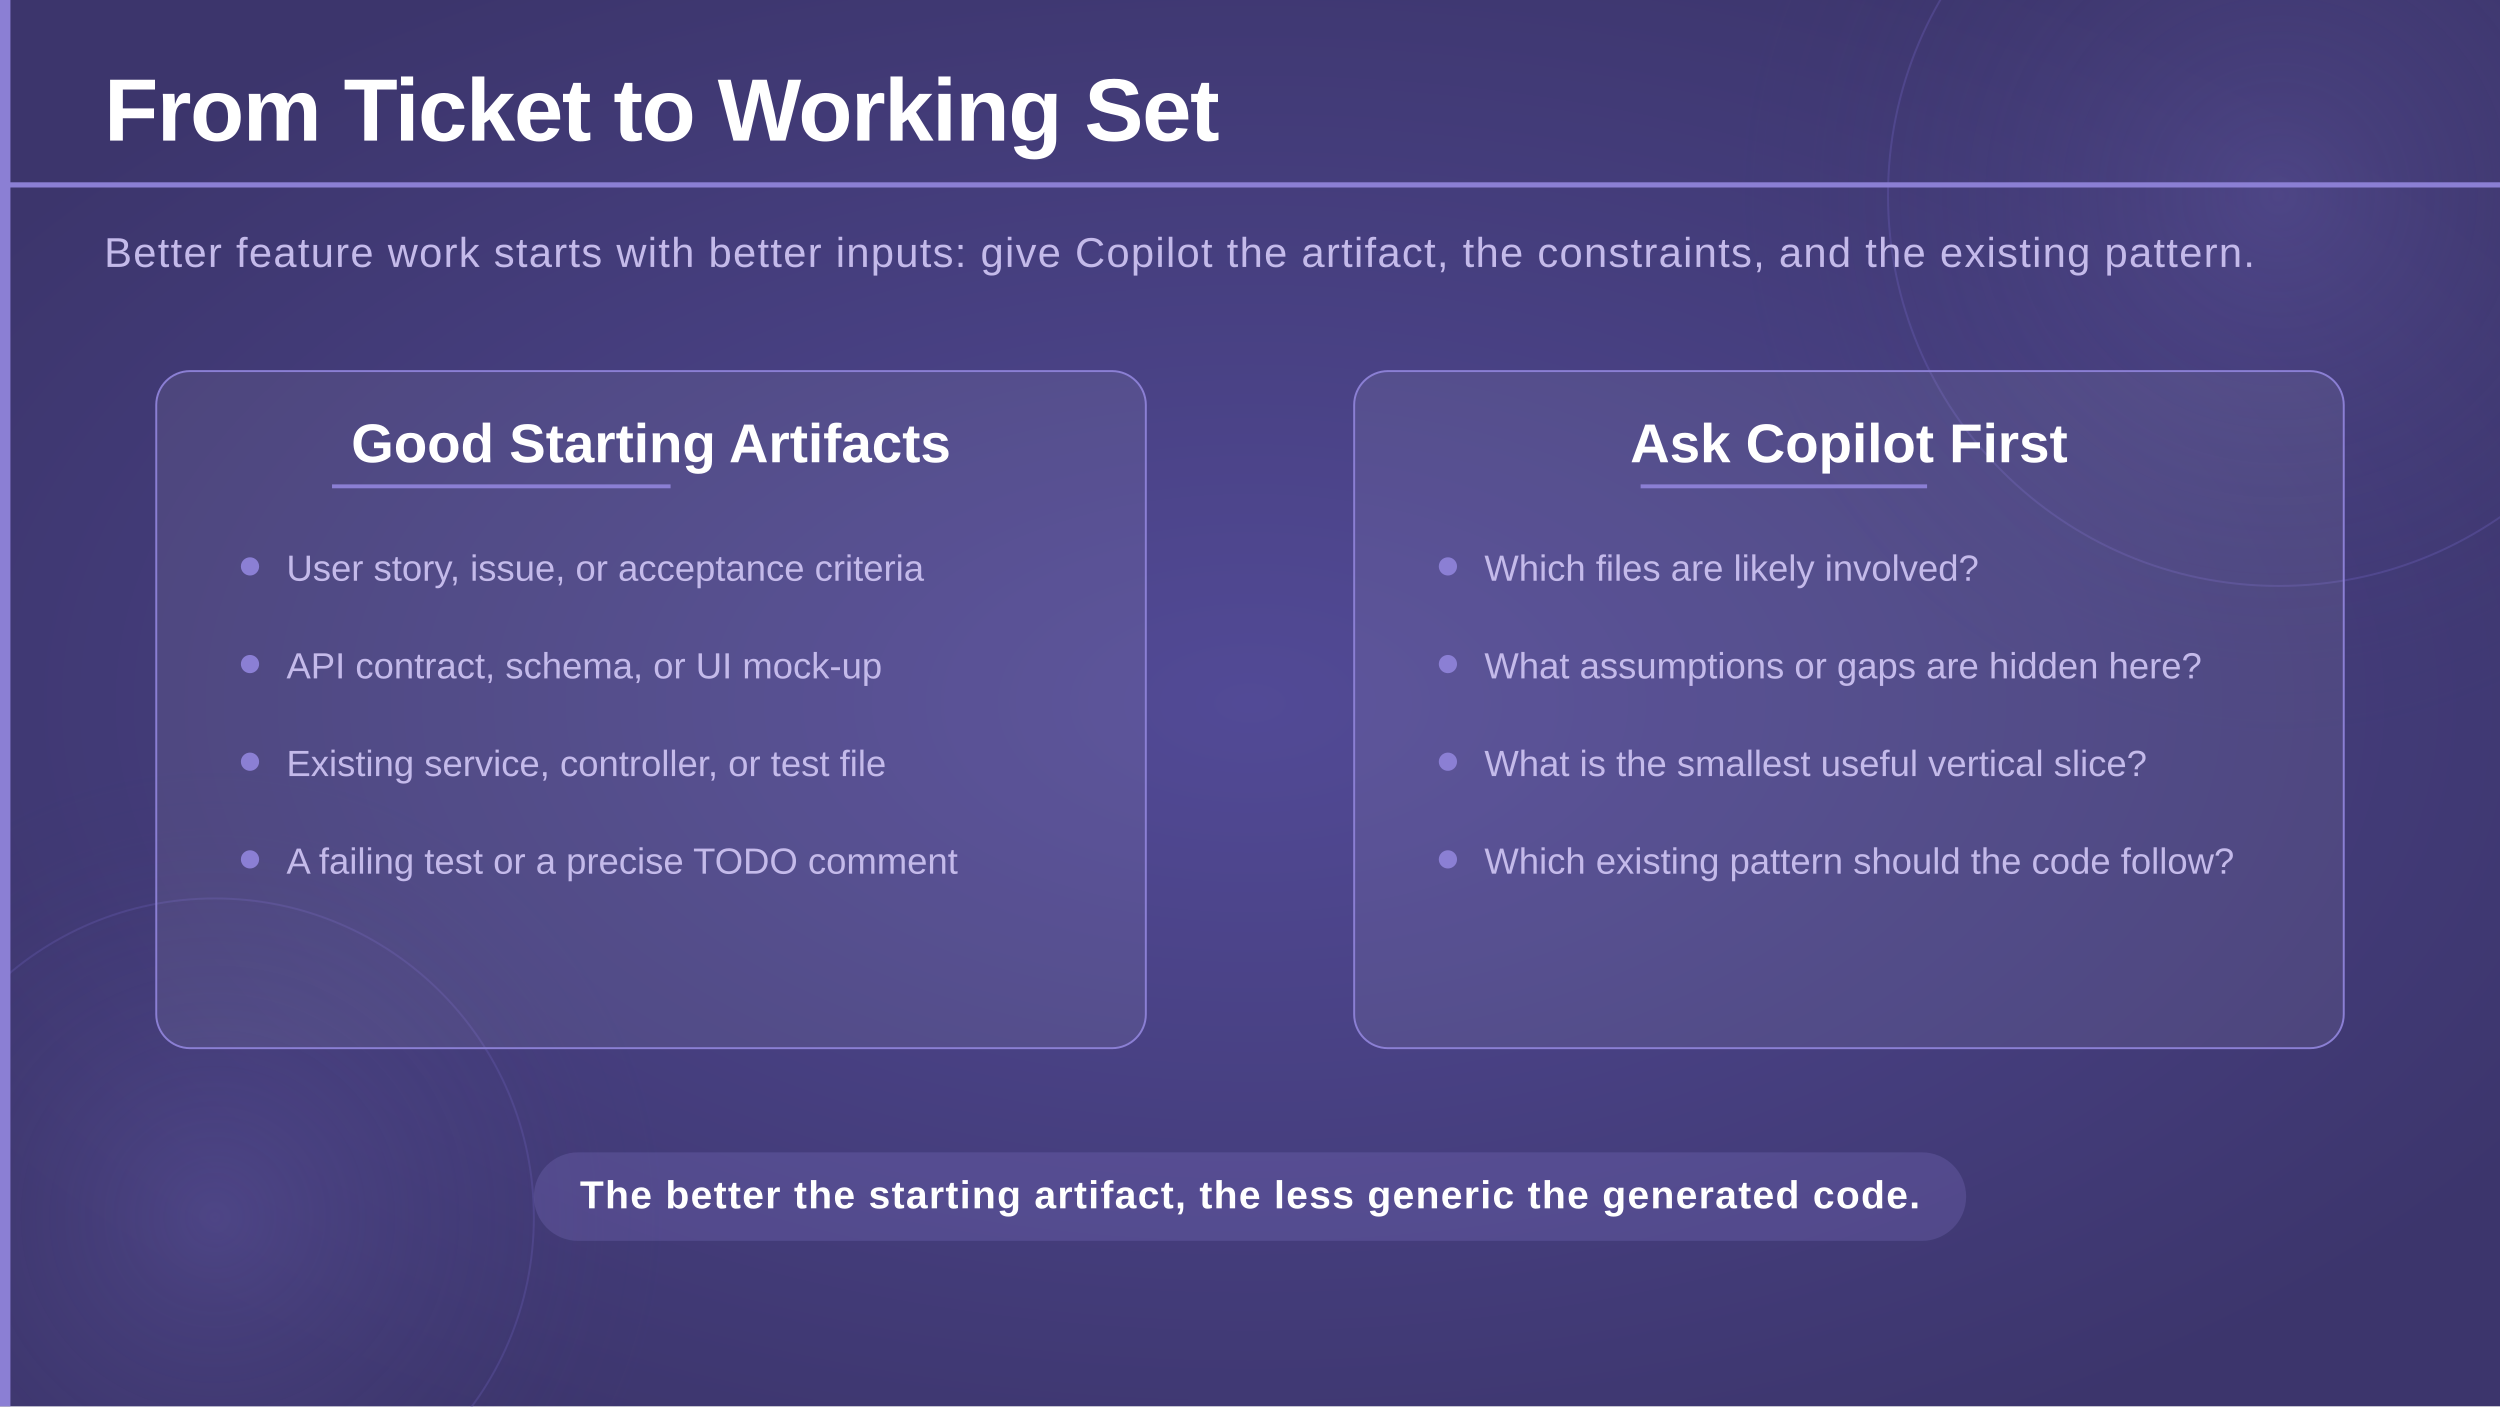
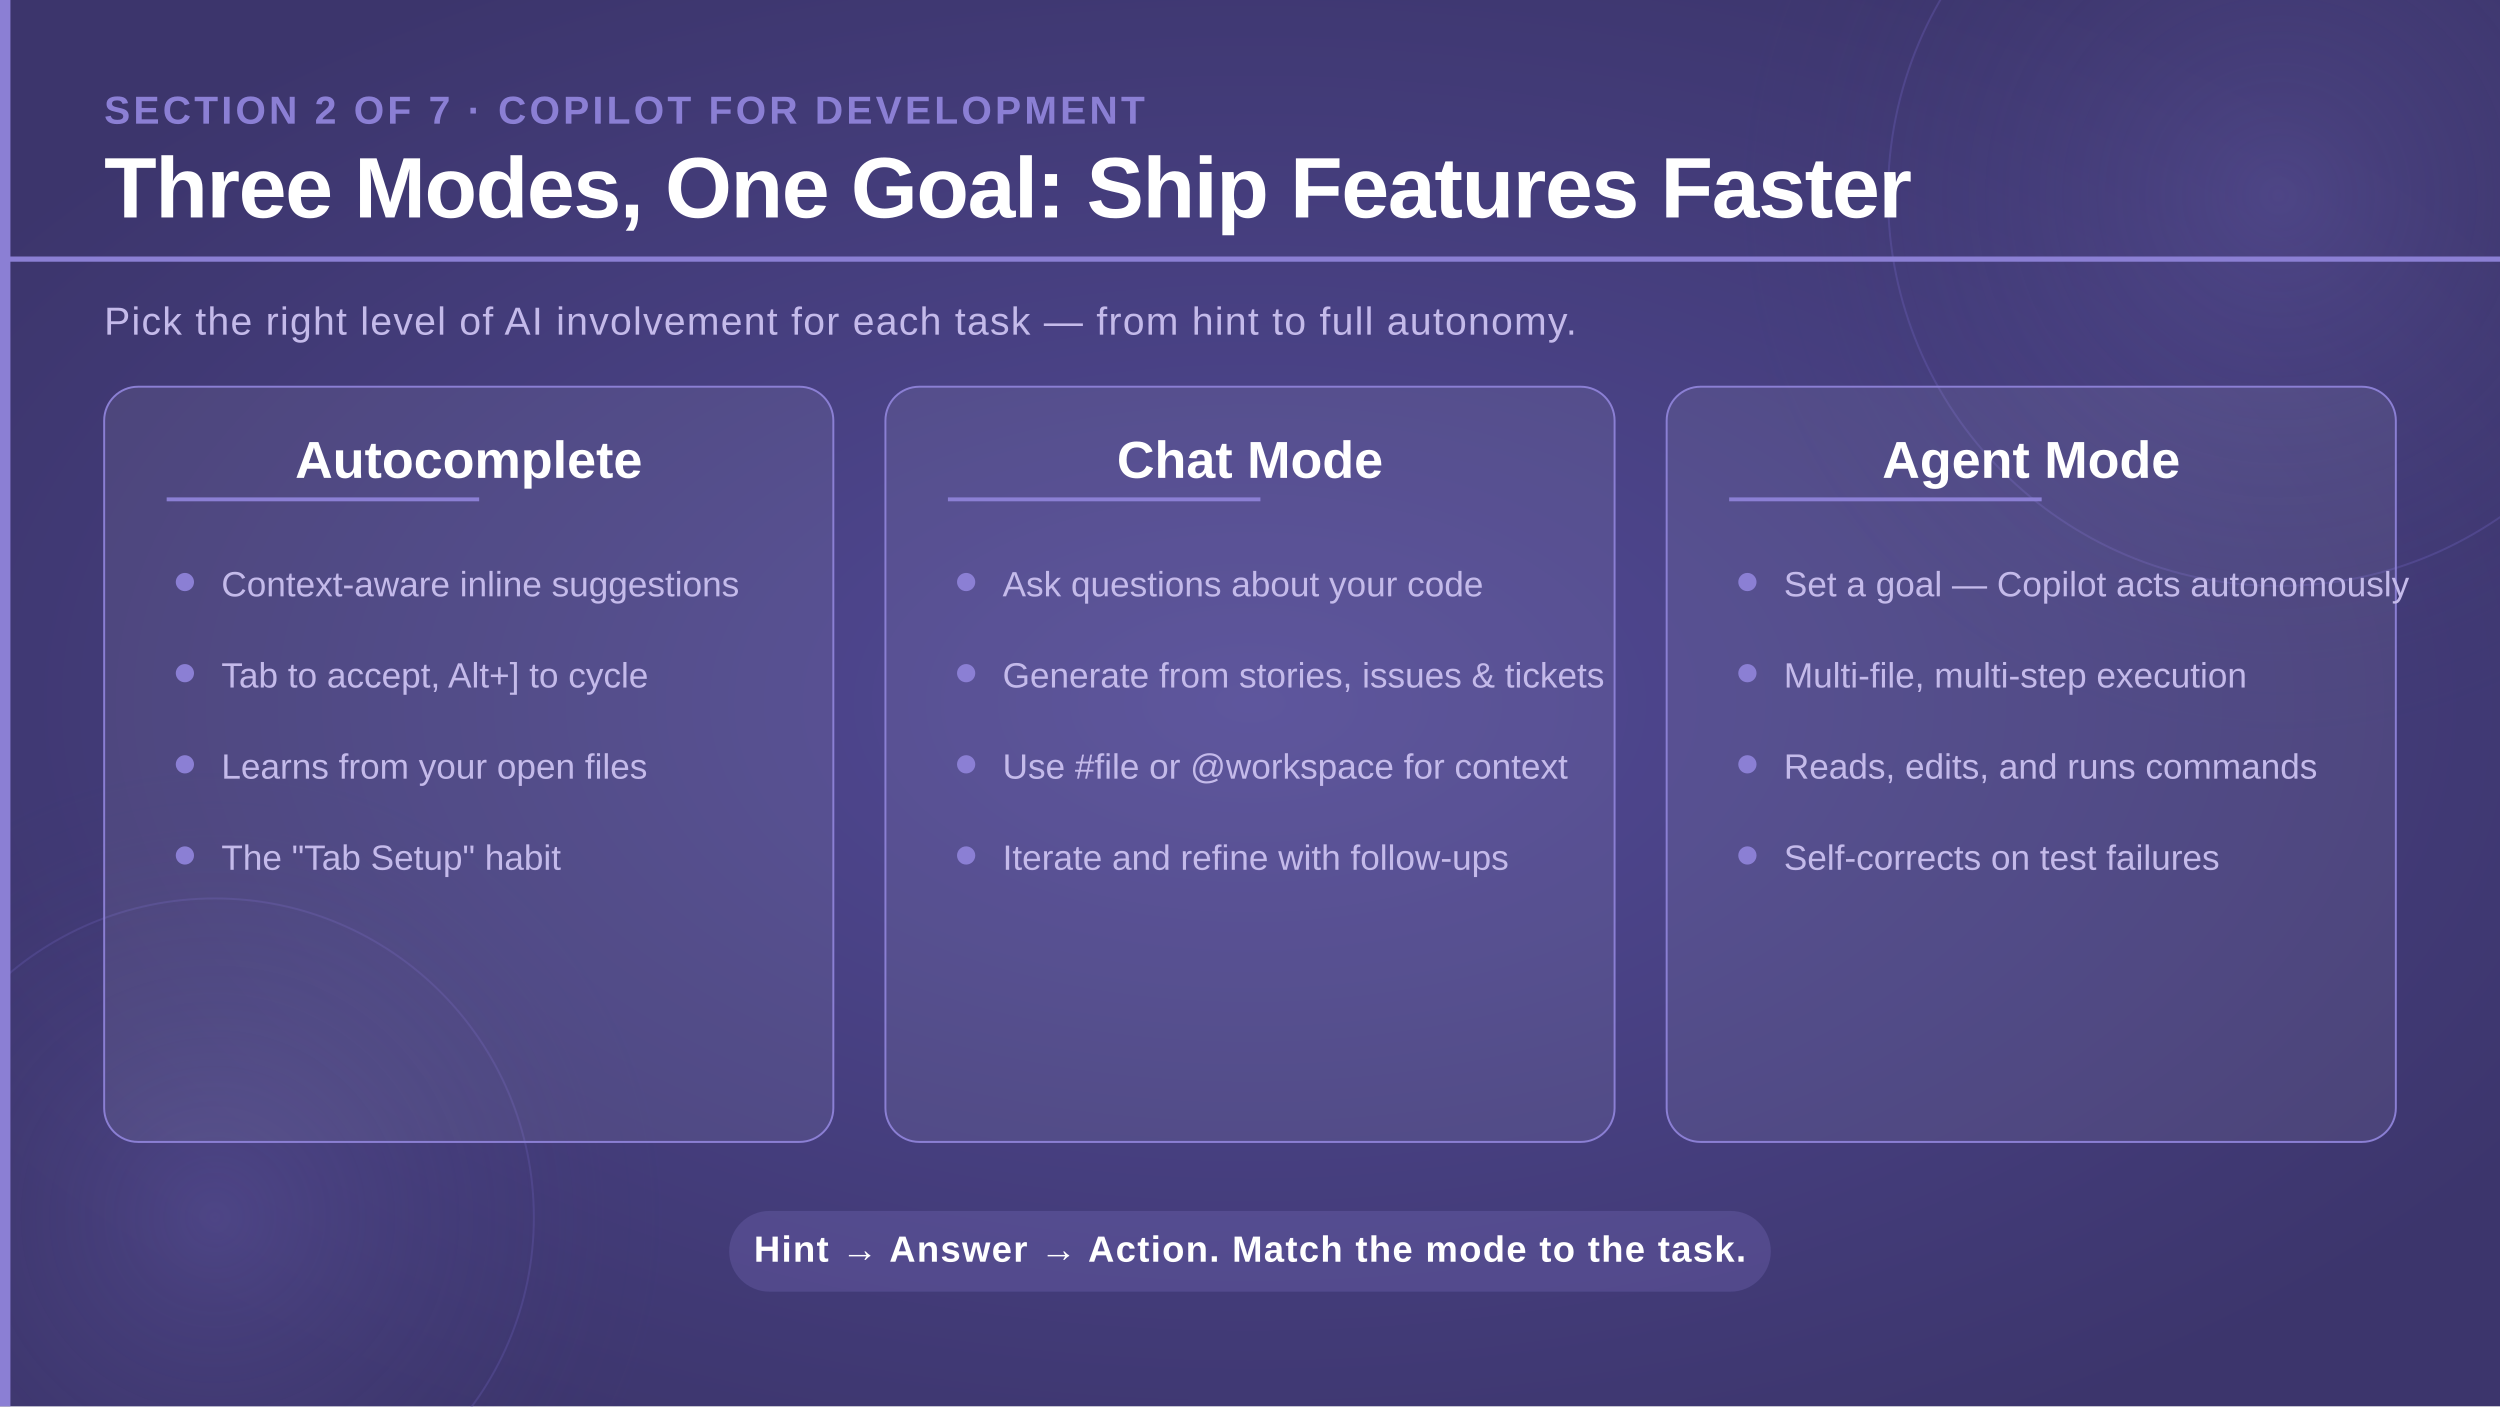
<svg xmlns="http://www.w3.org/2000/svg" viewBox="0 0 1920 1080" width="1920" height="1080">
  <defs>
    <radialGradient id="bgGlow" cx="50%" cy="50%" r="60%">
      <stop offset="0%" stop-color="#524a96" stop-opacity="1" />
      <stop offset="100%" stop-color="#3c356c" stop-opacity="1" />
    </radialGradient>
    <radialGradient id="circleGlow" cx="50%" cy="50%" r="50%">
      <stop offset="0%" stop-color="#7c70c8" stop-opacity="0.25" />
      <stop offset="100%" stop-color="#3c356c" stop-opacity="0" />
    </radialGradient>
  </defs>
  <rect width="1920" height="1080" fill="url(#bgGlow)" />
  <circle cx="1750" cy="150" r="420" fill="url(#circleGlow)" />
  <circle cx="1750" cy="150" r="300" fill="none" stroke="#6a5fb8" stroke-width="1.5" opacity="0.35" />
  <circle cx="165" cy="935" r="350" fill="url(#circleGlow)" />
  <circle cx="165" cy="935" r="245" fill="none" stroke="#6a5fb8" stroke-width="1.5" opacity="0.3" />
  <rect x="0" y="0" width="8" height="1080" fill="#8b7fd4" />
-   <text x="80" y="108" font-family="'Segoe UI', 'Helvetica Neue', Arial, sans-serif" font-size="68" font-weight="700" fill="#ffffff" letter-spacing="-1">From Ticket to Working Set</text>
-   <rect x="0" y="140" width="1920" height="4" fill="#8b7fd4" />
-   <text x="80" y="205" font-family="'Segoe UI', 'Helvetica Neue', Arial, sans-serif" font-size="32" font-weight="300" fill="#c4baea" letter-spacing="1">Better feature work starts with better inputs: give Copilot the artifact, the constraints, and the existing pattern.</text>
-   <rect x="120" y="285" width="760" height="520" rx="26" fill="#ffffff" fill-opacity="0.07" stroke="#8b7fd4" stroke-width="1.5" />
-   <text x="500" y="355" text-anchor="middle" font-family="'Segoe UI', 'Helvetica Neue', Arial, sans-serif" font-size="42" font-weight="700" fill="#ffffff">Good Starting Artifacts</text>
-   <rect x="255" y="372" width="260" height="3" fill="#8b7fd4" />
-   <circle cx="192" cy="435" r="7" fill="#8b7fd4" />
-   <text x="220" y="446" font-family="'Segoe UI', 'Helvetica Neue', Arial, sans-serif" font-size="28" font-weight="300" fill="#c4baea">User story, issue, or acceptance criteria</text>
-   <circle cx="192" cy="510" r="7" fill="#8b7fd4" />
-   <text x="220" y="521" font-family="'Segoe UI', 'Helvetica Neue', Arial, sans-serif" font-size="28" font-weight="300" fill="#c4baea">API contract, schema, or UI mock-up</text>
-   <circle cx="192" cy="585" r="7" fill="#8b7fd4" />
-   <text x="220" y="596" font-family="'Segoe UI', 'Helvetica Neue', Arial, sans-serif" font-size="28" font-weight="300" fill="#c4baea">Existing service, controller, or test file</text>
-   <circle cx="192" cy="660" r="7" fill="#8b7fd4" />
-   <text x="220" y="671" font-family="'Segoe UI', 'Helvetica Neue', Arial, sans-serif" font-size="28" font-weight="300" fill="#c4baea">A failing test or a precise TODO comment</text>
-   <rect x="1040" y="285" width="760" height="520" rx="26" fill="#ffffff" fill-opacity="0.07" stroke="#8b7fd4" stroke-width="1.5" />
-   <text x="1420" y="355" text-anchor="middle" font-family="'Segoe UI', 'Helvetica Neue', Arial, sans-serif" font-size="42" font-weight="700" fill="#ffffff">Ask Copilot First</text>
-   <rect x="1260" y="372" width="220" height="3" fill="#8b7fd4" />
-   <circle cx="1112" cy="435" r="7" fill="#8b7fd4" />
-   <text x="1140" y="446" font-family="'Segoe UI', 'Helvetica Neue', Arial, sans-serif" font-size="28" font-weight="300" fill="#c4baea">Which files are likely involved?</text>
-   <circle cx="1112" cy="510" r="7" fill="#8b7fd4" />
-   <text x="1140" y="521" font-family="'Segoe UI', 'Helvetica Neue', Arial, sans-serif" font-size="28" font-weight="300" fill="#c4baea">What assumptions or gaps are hidden here?</text>
-   <circle cx="1112" cy="585" r="7" fill="#8b7fd4" />
-   <text x="1140" y="596" font-family="'Segoe UI', 'Helvetica Neue', Arial, sans-serif" font-size="28" font-weight="300" fill="#c4baea">What is the smallest useful vertical slice?</text>
-   <circle cx="1112" cy="660" r="7" fill="#8b7fd4" />
-   <text x="1140" y="671" font-family="'Segoe UI', 'Helvetica Neue', Arial, sans-serif" font-size="28" font-weight="300" fill="#c4baea">Which existing pattern should the code follow?</text>
-   <rect x="410" y="885" width="1100" height="68" rx="34" fill="#8b7fd4" opacity="0.22" />
-   <text x="960" y="928" text-anchor="middle" font-family="'Segoe UI', 'Helvetica Neue', Arial, sans-serif" font-size="30" font-weight="600" fill="#ffffff" letter-spacing="1">The better the starting artifact, the less generic the generated code.</text>
+   <text x="80" y="95" font-family="'Segoe UI', 'Helvetica Neue', Arial, sans-serif" font-size="30" font-weight="700" fill="#8b7fd4" letter-spacing="2.5">SECTION 2 OF 7  ·  COPILOT FOR DEVELOPMENT</text>
+   <text x="80" y="167" font-family="'Segoe UI', 'Helvetica Neue', Arial, sans-serif" font-size="66" font-weight="700" fill="#ffffff" letter-spacing="-1">Three Modes, One Goal: Ship Features Faster</text>
+   <rect x="0" y="197" width="1920" height="4" fill="#8b7fd4" />
+   <text x="80" y="257" font-family="'Segoe UI', 'Helvetica Neue', Arial, sans-serif" font-size="30" font-weight="300" fill="#c4baea" letter-spacing="1">Pick the right level of AI involvement for each task — from hint to full autonomy.</text>
+   <rect x="80" y="297" width="560" height="580" rx="26" fill="#ffffff" fill-opacity="0.07" stroke="#8b7fd4" stroke-width="1.5" />
+   <text x="360" y="367" text-anchor="middle" font-family="'Segoe UI', 'Helvetica Neue', Arial, sans-serif" font-size="40" font-weight="700" fill="#ffffff">Autocomplete</text>
+   <rect x="128" y="382" width="240" height="3" fill="#8b7fd4" />
+   <circle cx="142" cy="447" r="7" fill="#8b7fd4" />
+   <text x="170" y="458" font-family="'Segoe UI', 'Helvetica Neue', Arial, sans-serif" font-size="27" font-weight="300" fill="#c4baea">Context-aware inline suggestions</text>
+   <circle cx="142" cy="517" r="7" fill="#8b7fd4" />
+   <text x="170" y="528" font-family="'Segoe UI', 'Helvetica Neue', Arial, sans-serif" font-size="27" font-weight="300" fill="#c4baea">Tab to accept, Alt+] to cycle</text>
+   <circle cx="142" cy="587" r="7" fill="#8b7fd4" />
+   <text x="170" y="598" font-family="'Segoe UI', 'Helvetica Neue', Arial, sans-serif" font-size="27" font-weight="300" fill="#c4baea">Learns from your open files</text>
+   <circle cx="142" cy="657" r="7" fill="#8b7fd4" />
+   <text x="170" y="668" font-family="'Segoe UI', 'Helvetica Neue', Arial, sans-serif" font-size="27" font-weight="300" fill="#c4baea">The "Tab Setup" habit</text>
+   <rect x="680" y="297" width="560" height="580" rx="26" fill="#ffffff" fill-opacity="0.07" stroke="#8b7fd4" stroke-width="1.5" />
+   <text x="960" y="367" text-anchor="middle" font-family="'Segoe UI', 'Helvetica Neue', Arial, sans-serif" font-size="40" font-weight="700" fill="#ffffff">Chat Mode</text>
+   <rect x="728" y="382" width="240" height="3" fill="#8b7fd4" />
+   <circle cx="742" cy="447" r="7" fill="#8b7fd4" />
+   <text x="770" y="458" font-family="'Segoe UI', 'Helvetica Neue', Arial, sans-serif" font-size="27" font-weight="300" fill="#c4baea">Ask questions about your code</text>
+   <circle cx="742" cy="517" r="7" fill="#8b7fd4" />
+   <text x="770" y="528" font-family="'Segoe UI', 'Helvetica Neue', Arial, sans-serif" font-size="27" font-weight="300" fill="#c4baea">Generate from stories, issues &amp; tickets</text>
+   <circle cx="742" cy="587" r="7" fill="#8b7fd4" />
+   <text x="770" y="598" font-family="'Segoe UI', 'Helvetica Neue', Arial, sans-serif" font-size="27" font-weight="300" fill="#c4baea">Use #file or @workspace for context</text>
+   <circle cx="742" cy="657" r="7" fill="#8b7fd4" />
+   <text x="770" y="668" font-family="'Segoe UI', 'Helvetica Neue', Arial, sans-serif" font-size="27" font-weight="300" fill="#c4baea">Iterate and refine with follow-ups</text>
+   <rect x="1280" y="297" width="560" height="580" rx="26" fill="#ffffff" fill-opacity="0.07" stroke="#8b7fd4" stroke-width="1.5" />
+   <text x="1560" y="367" text-anchor="middle" font-family="'Segoe UI', 'Helvetica Neue', Arial, sans-serif" font-size="40" font-weight="700" fill="#ffffff">Agent Mode</text>
+   <rect x="1328" y="382" width="240" height="3" fill="#8b7fd4" />
+   <circle cx="1342" cy="447" r="7" fill="#8b7fd4" />
+   <text x="1370" y="458" font-family="'Segoe UI', 'Helvetica Neue', Arial, sans-serif" font-size="27" font-weight="300" fill="#c4baea">Set a goal — Copilot acts autonomously</text>
+   <circle cx="1342" cy="517" r="7" fill="#8b7fd4" />
+   <text x="1370" y="528" font-family="'Segoe UI', 'Helvetica Neue', Arial, sans-serif" font-size="27" font-weight="300" fill="#c4baea">Multi-file, multi-step execution</text>
+   <circle cx="1342" cy="587" r="7" fill="#8b7fd4" />
+   <text x="1370" y="598" font-family="'Segoe UI', 'Helvetica Neue', Arial, sans-serif" font-size="27" font-weight="300" fill="#c4baea">Reads, edits, and runs commands</text>
+   <circle cx="1342" cy="657" r="7" fill="#8b7fd4" />
+   <text x="1370" y="668" font-family="'Segoe UI', 'Helvetica Neue', Arial, sans-serif" font-size="27" font-weight="300" fill="#c4baea">Self-corrects on test failures</text>
+   <rect x="560" y="930" width="800" height="62" rx="31" fill="#8b7fd4" opacity="0.22" />
+   <text x="960" y="969" text-anchor="middle" font-family="'Segoe UI', 'Helvetica Neue', Arial, sans-serif" font-size="28" font-weight="600" fill="#ffffff" letter-spacing="1">Hint → Answer → Action. Match the mode to the task.</text>
</svg>
